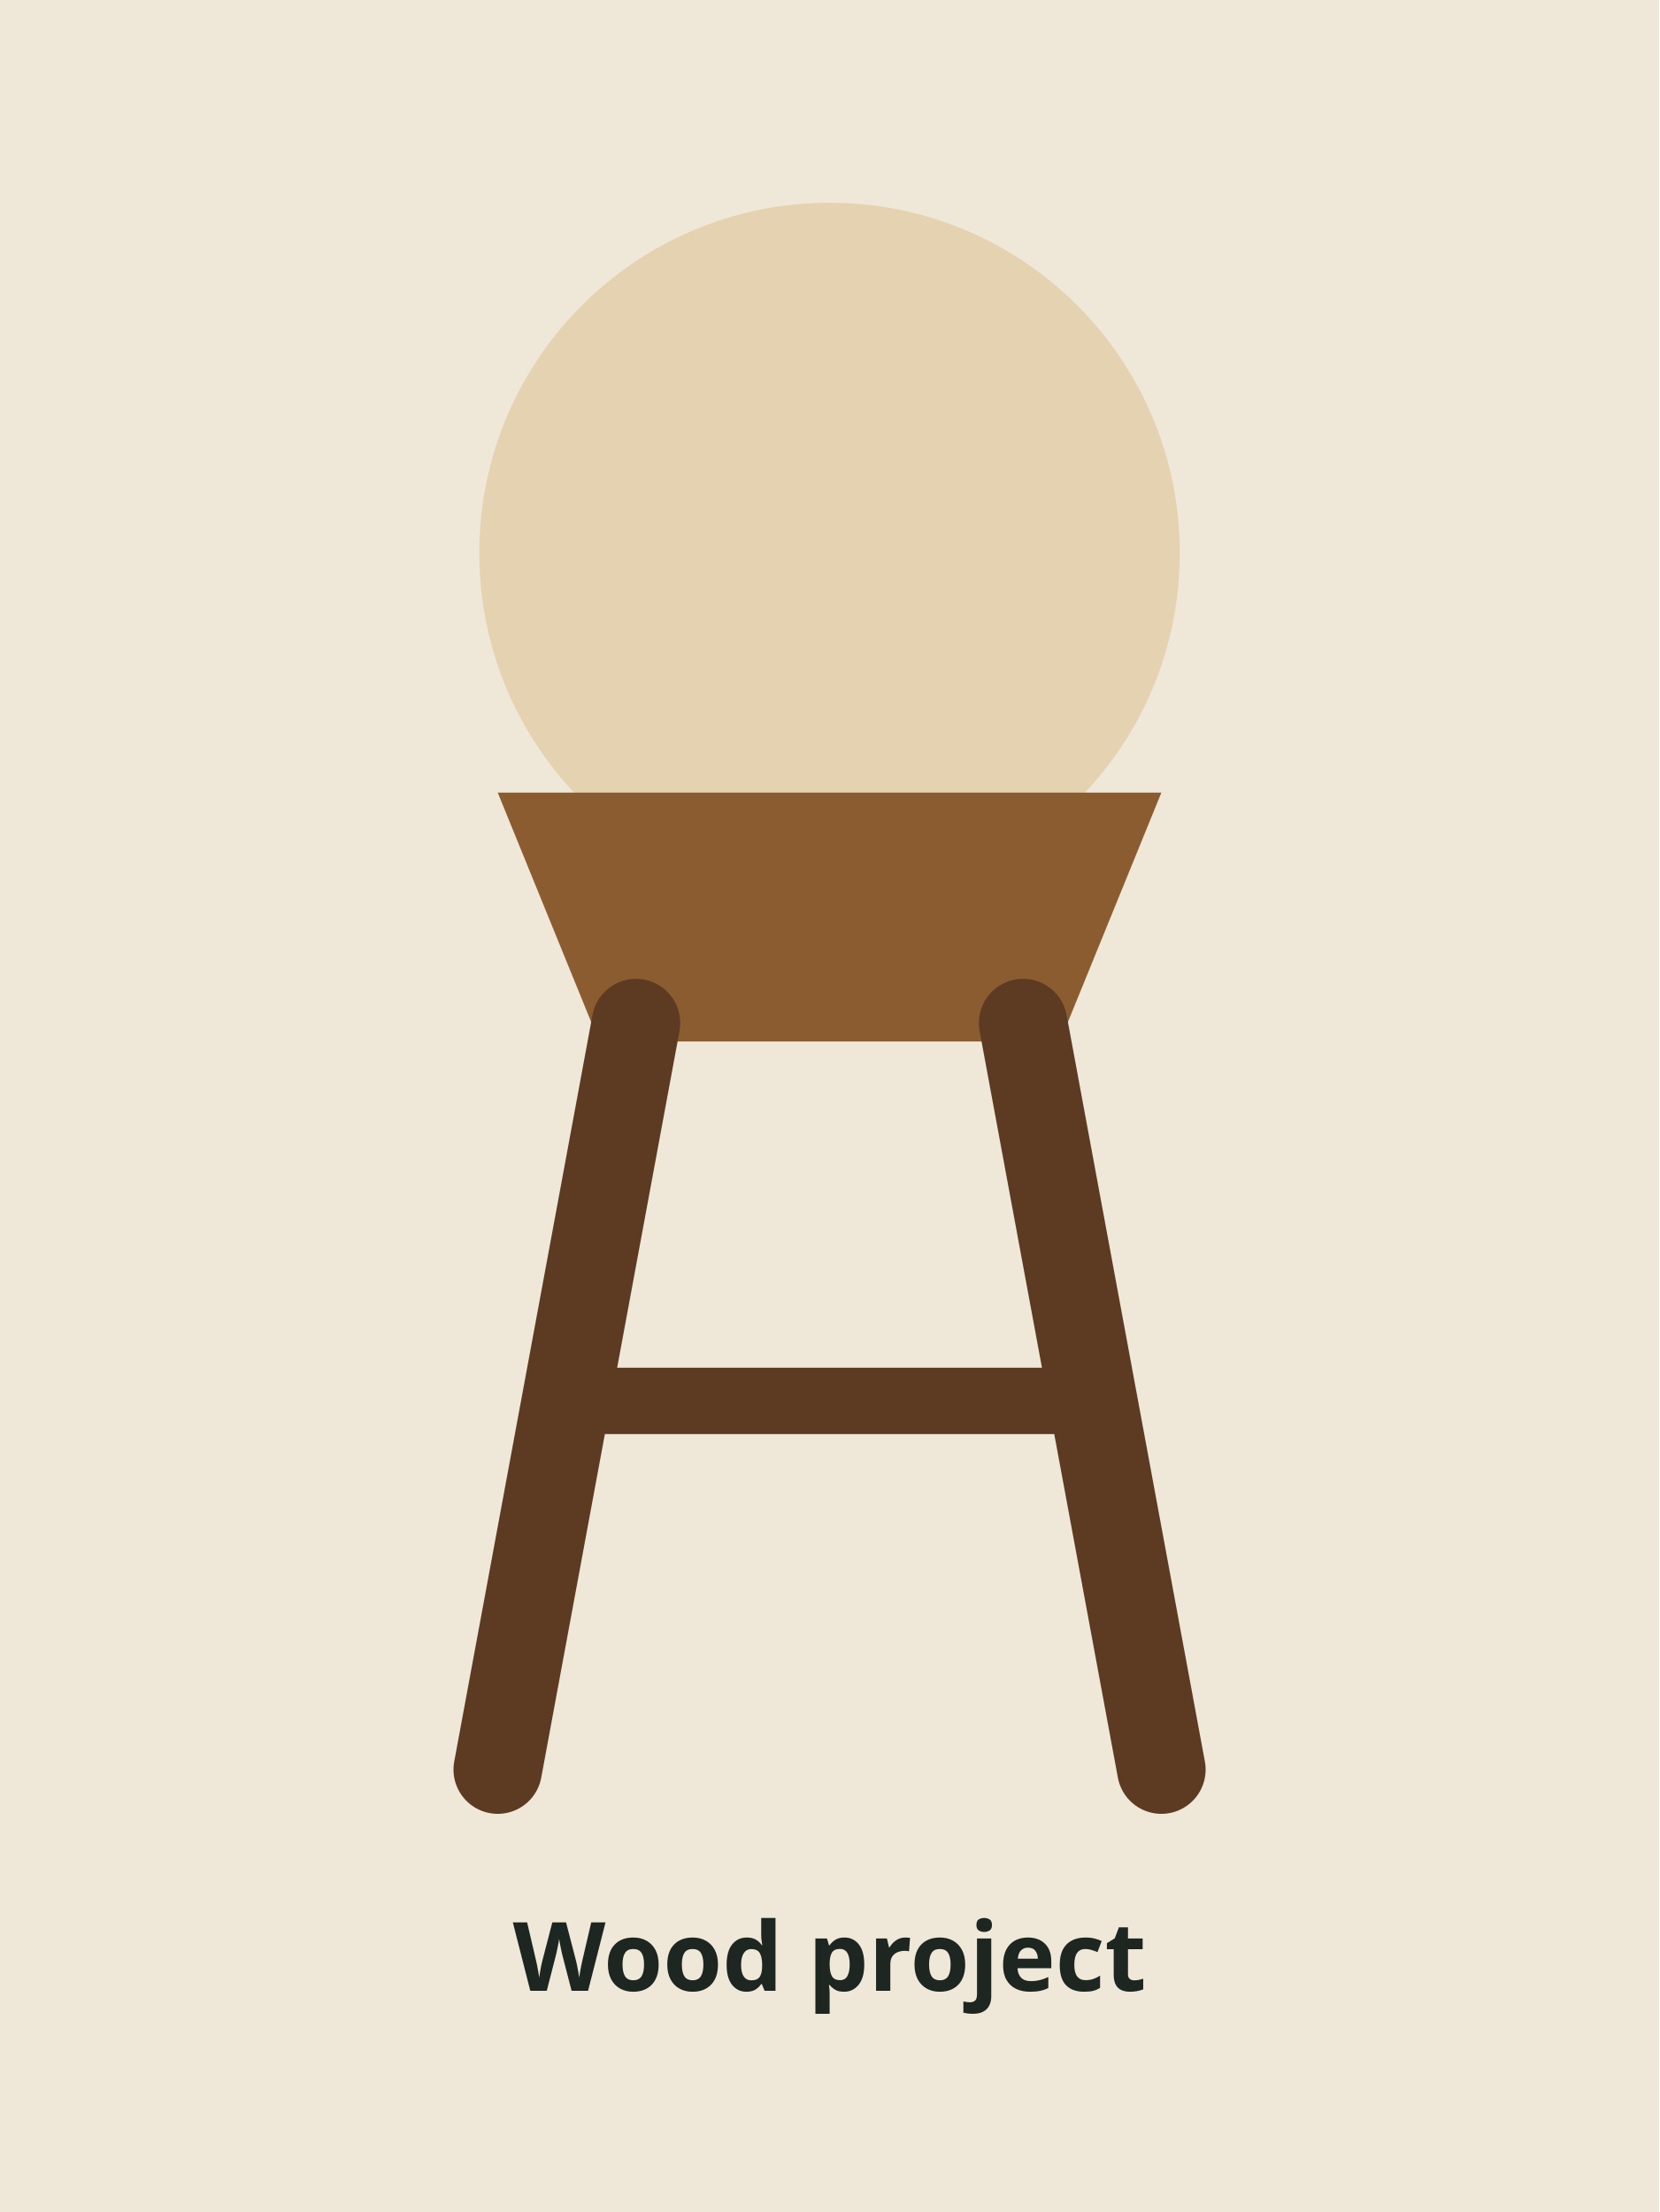
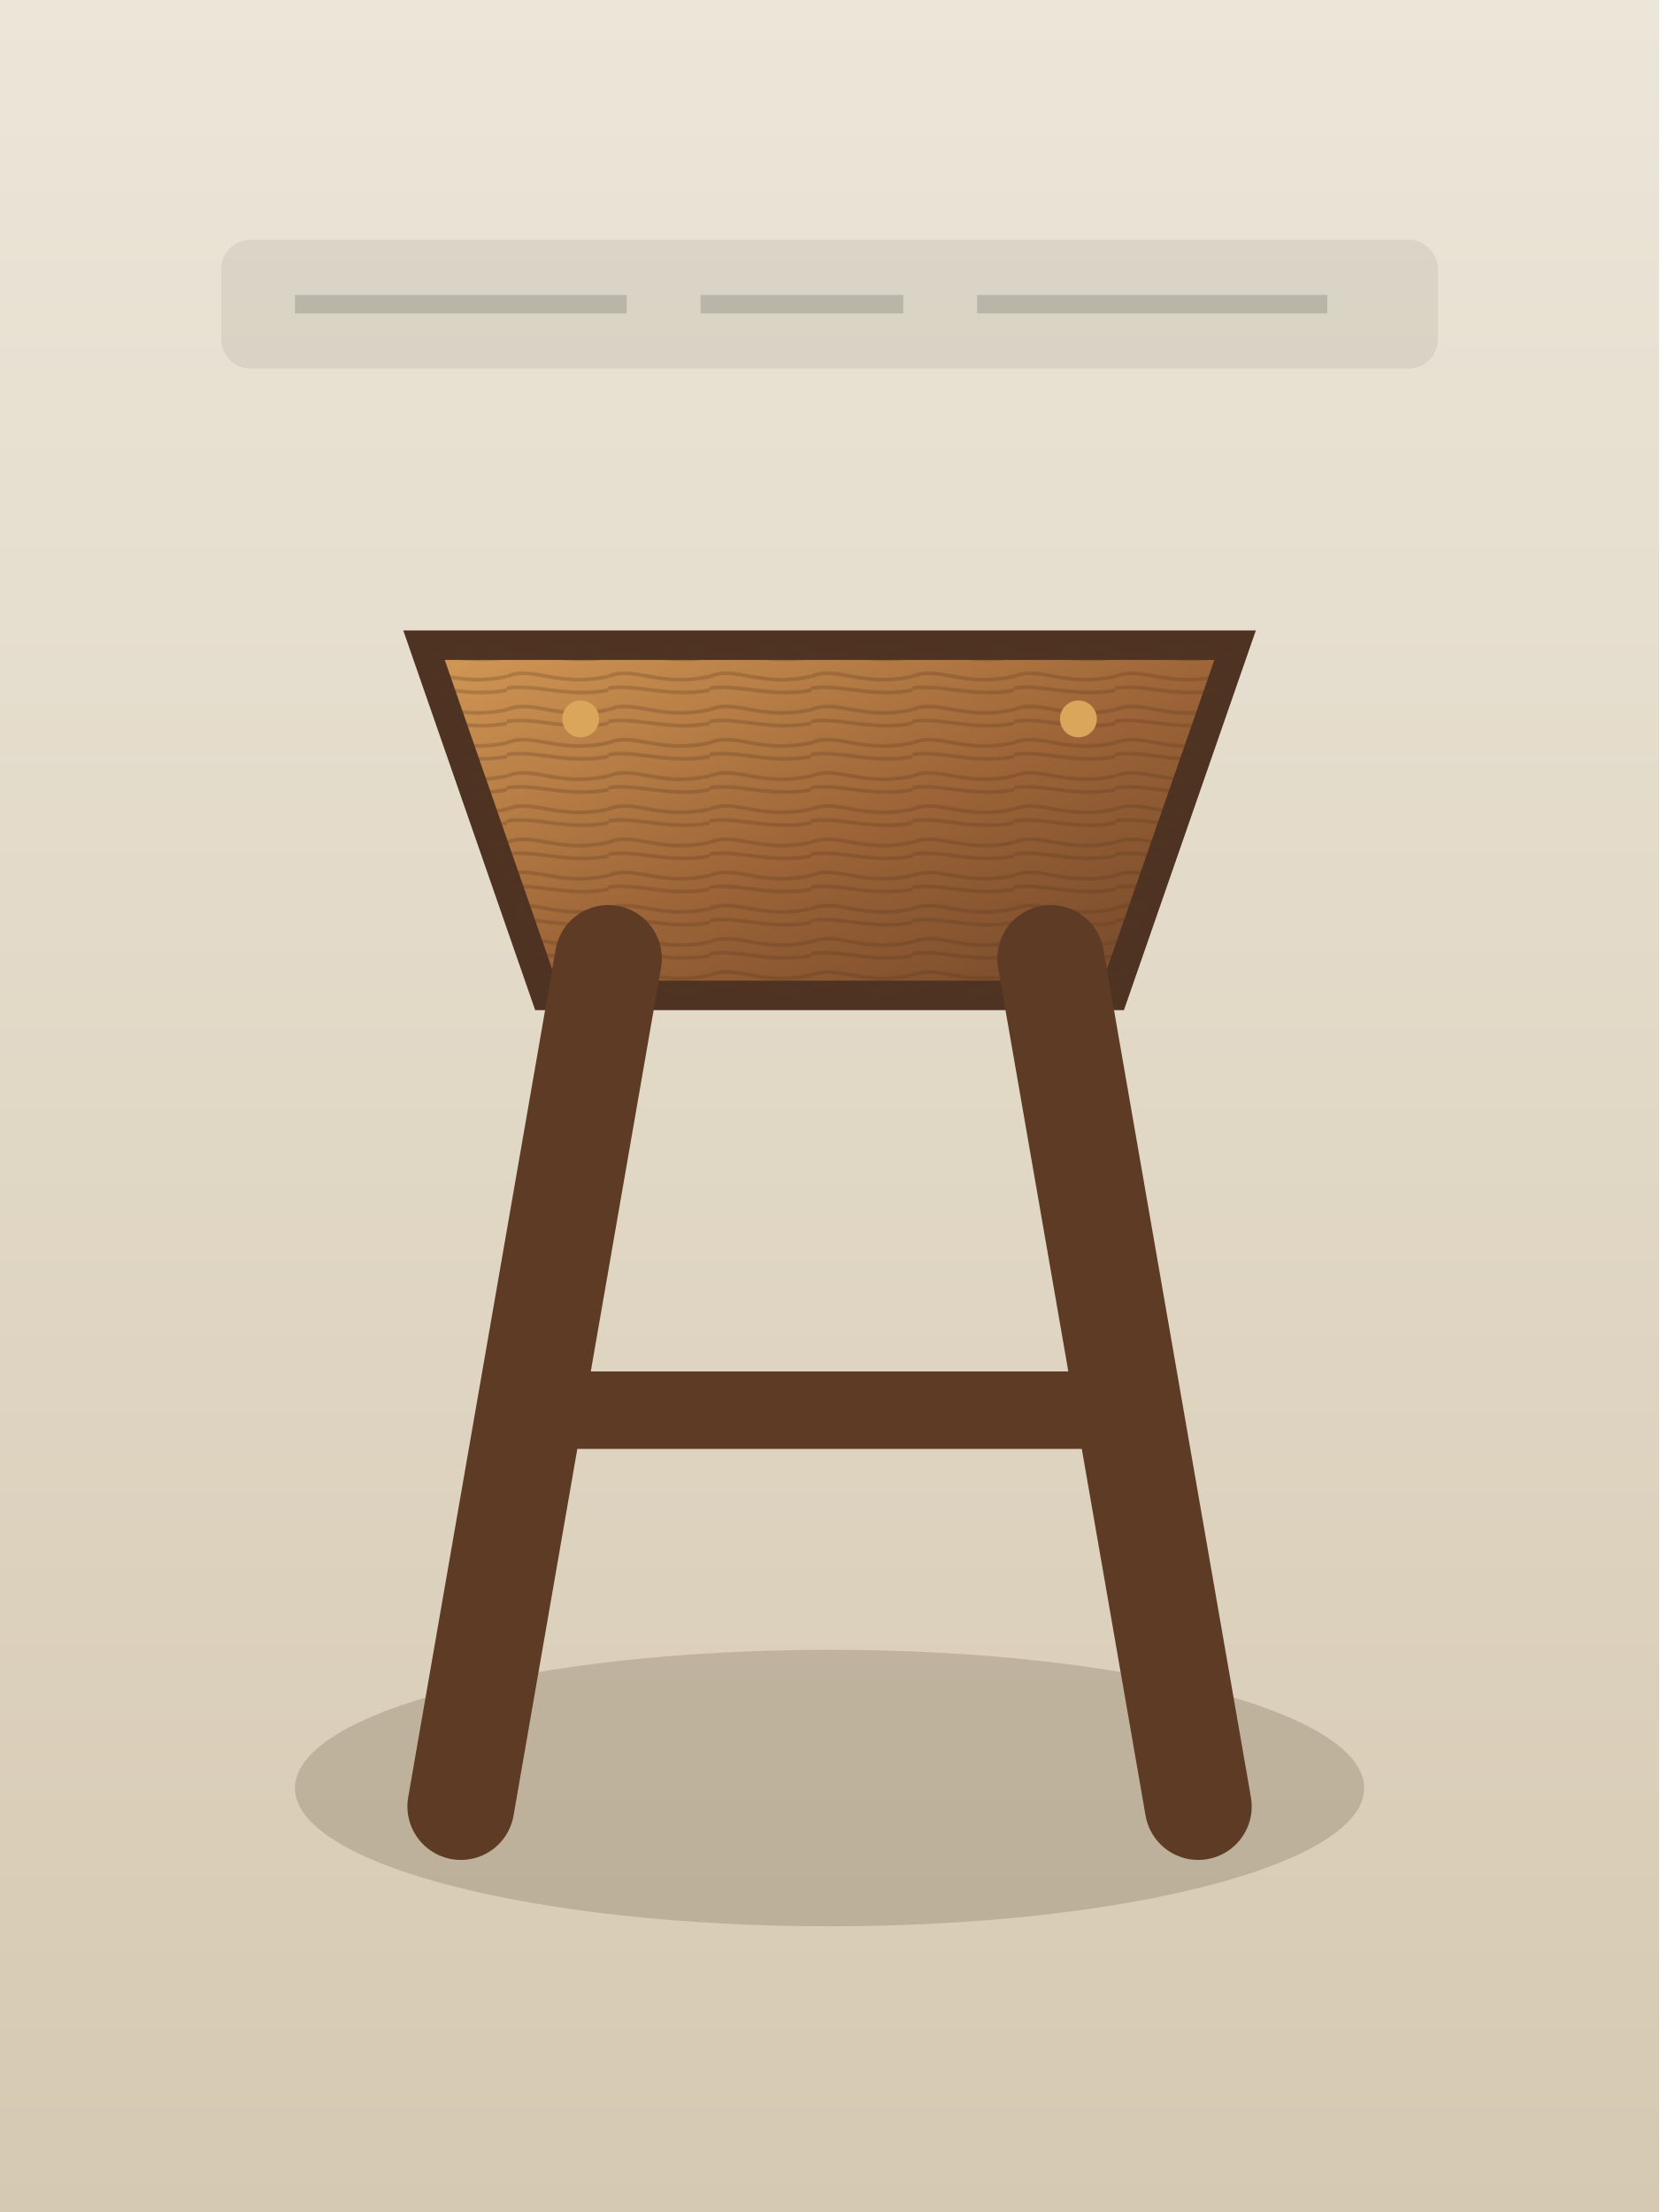
- <svg xmlns="http://www.w3.org/2000/svg" width="900" height="1200" viewBox="0 0 900 1200" role="img" aria-labelledby="title desc">
-   <rect width="900" height="1200" fill="#efe8d8" />
-   <circle cx="450" cy="300" r="190" fill="#b86f00" opacity=".18" />
-   <path d="M270 430h360l-55 135H325z" fill="#8c5c31" />
-   <path d="M345 555 270 960M555 555l75 405" stroke="#5c3b22" stroke-width="48" stroke-linecap="round" />
-   <path d="M315 760h270" stroke="#5c3b22" stroke-width="36" stroke-linecap="round" />
-   <text x="450" y="1080" text-anchor="middle" font-family="system-ui,sans-serif" font-size="52" font-weight="700" fill="#1d2620">Wood project</text>
+ <svg xmlns="http://www.w3.org/2000/svg" width="900" height="1200" viewBox="0 0 900 1200" role="img" aria-label="Handmade wooden stool in a community workshop">
+   <defs>
+     <linearGradient id="bg" x1="0" y1="0" x2="0" y2="1">
+       <stop offset="0" stop-color="#ece6d9" />
+       <stop offset="1" stop-color="#d6c9b2" />
+     </linearGradient>
+     <linearGradient id="wood" x1="0" y1="0" x2="1" y2="1">
+       <stop offset="0" stop-color="#d49a56" />
+       <stop offset=".55" stop-color="#9a6236" />
+       <stop offset="1" stop-color="#6f4529" />
+     </linearGradient>
+     <pattern id="grain" width="55" height="18" patternUnits="userSpaceOnUse">
+       <path d="M0 7c14-6 27 6 55 0M-6 15c18-7 39 6 67-2" fill="none" stroke="#5b351f" stroke-opacity=".25" stroke-width="2" />
+     </pattern>
+   </defs>
+   <rect width="900" height="1200" fill="url(#bg)" />
+   <ellipse cx="450" cy="970" rx="290" ry="75" fill="#594733" opacity=".22" />
+   <path d="M230 350h440l-66 190H296z" fill="url(#wood)" stroke="#4e3323" stroke-width="16" />
+   <path d="M230 350h440l-66 190H296z" fill="url(#grain)" />
+   <path d="M330 520 250 980M570 520l80 460" stroke="#5d3b24" stroke-width="58" stroke-linecap="round" />
+   <path d="M300 765h300" stroke="#5d3b24" stroke-width="42" stroke-linecap="round" />
+   <g fill="#d9a65c">
+     <circle cx="315" cy="390" r="10" />
+     <circle cx="585" cy="390" r="10" />
+   </g>
+   <rect x="120" y="130" width="660" height="70" rx="16" fill="#233027" opacity=".08" />
+   <g stroke="#233027" stroke-opacity=".18" stroke-width="10">
+     <path d="M160 165h180M380 165h110M530 165h190" />
+   </g>
</svg>
